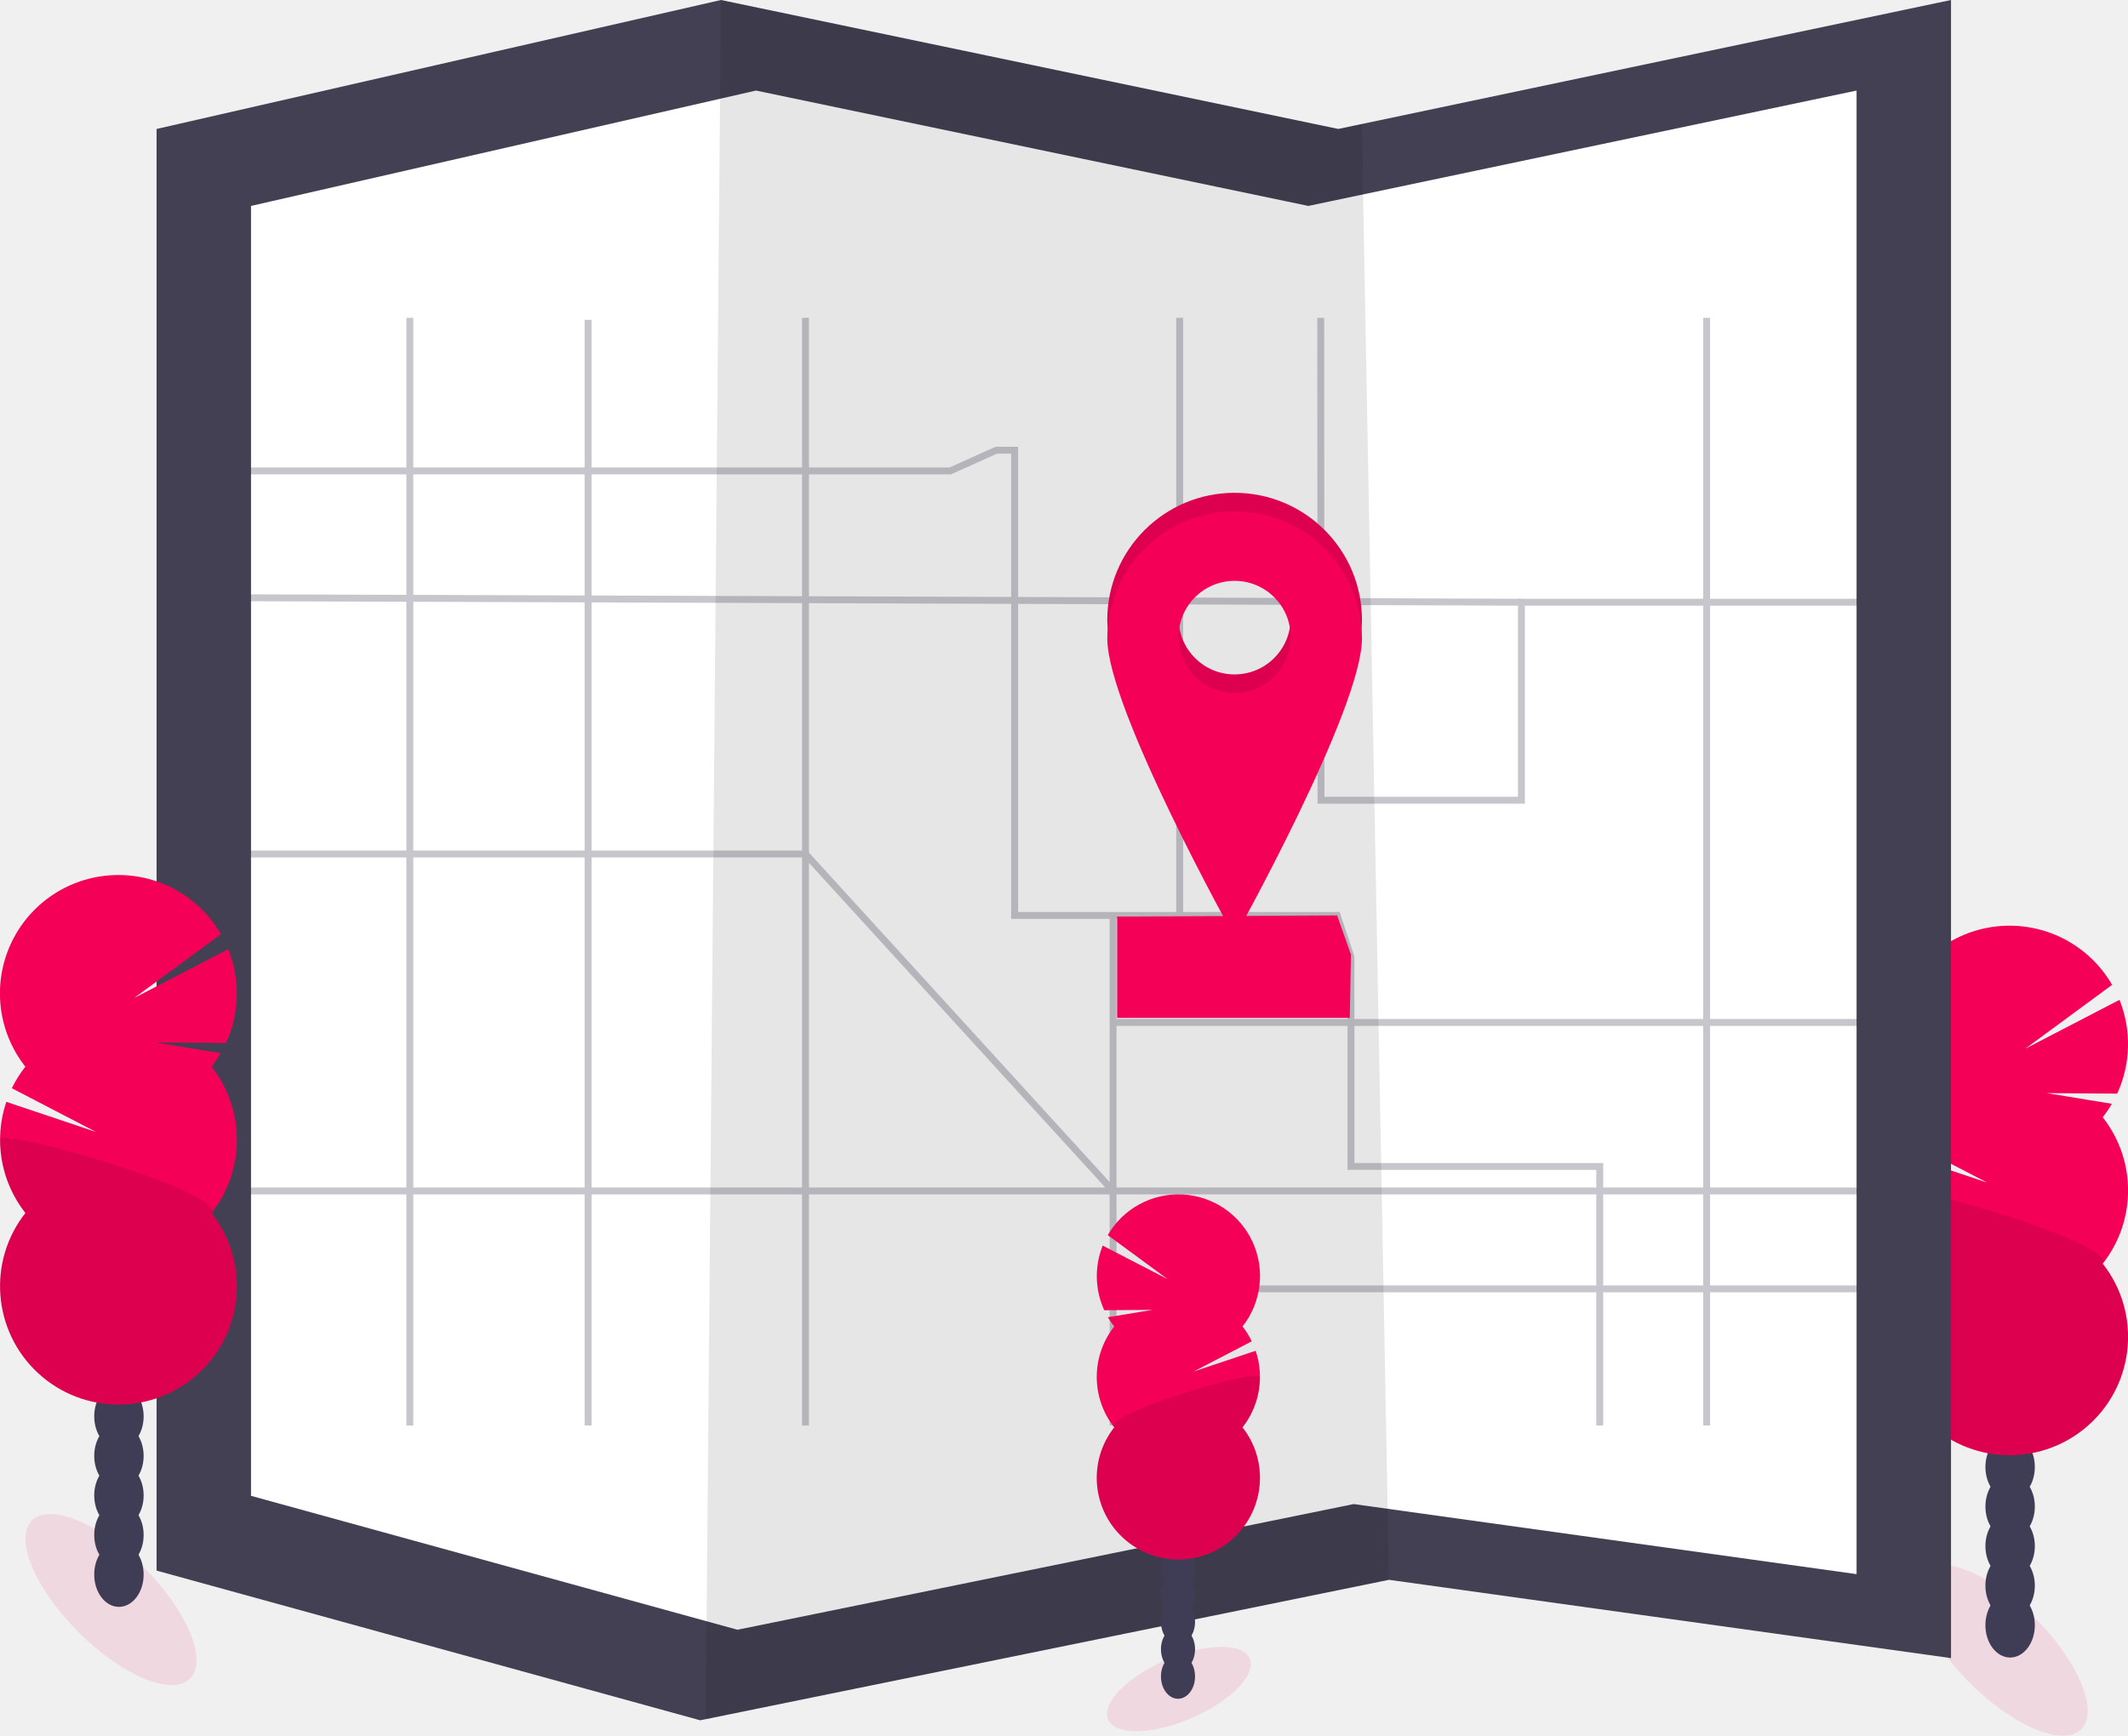
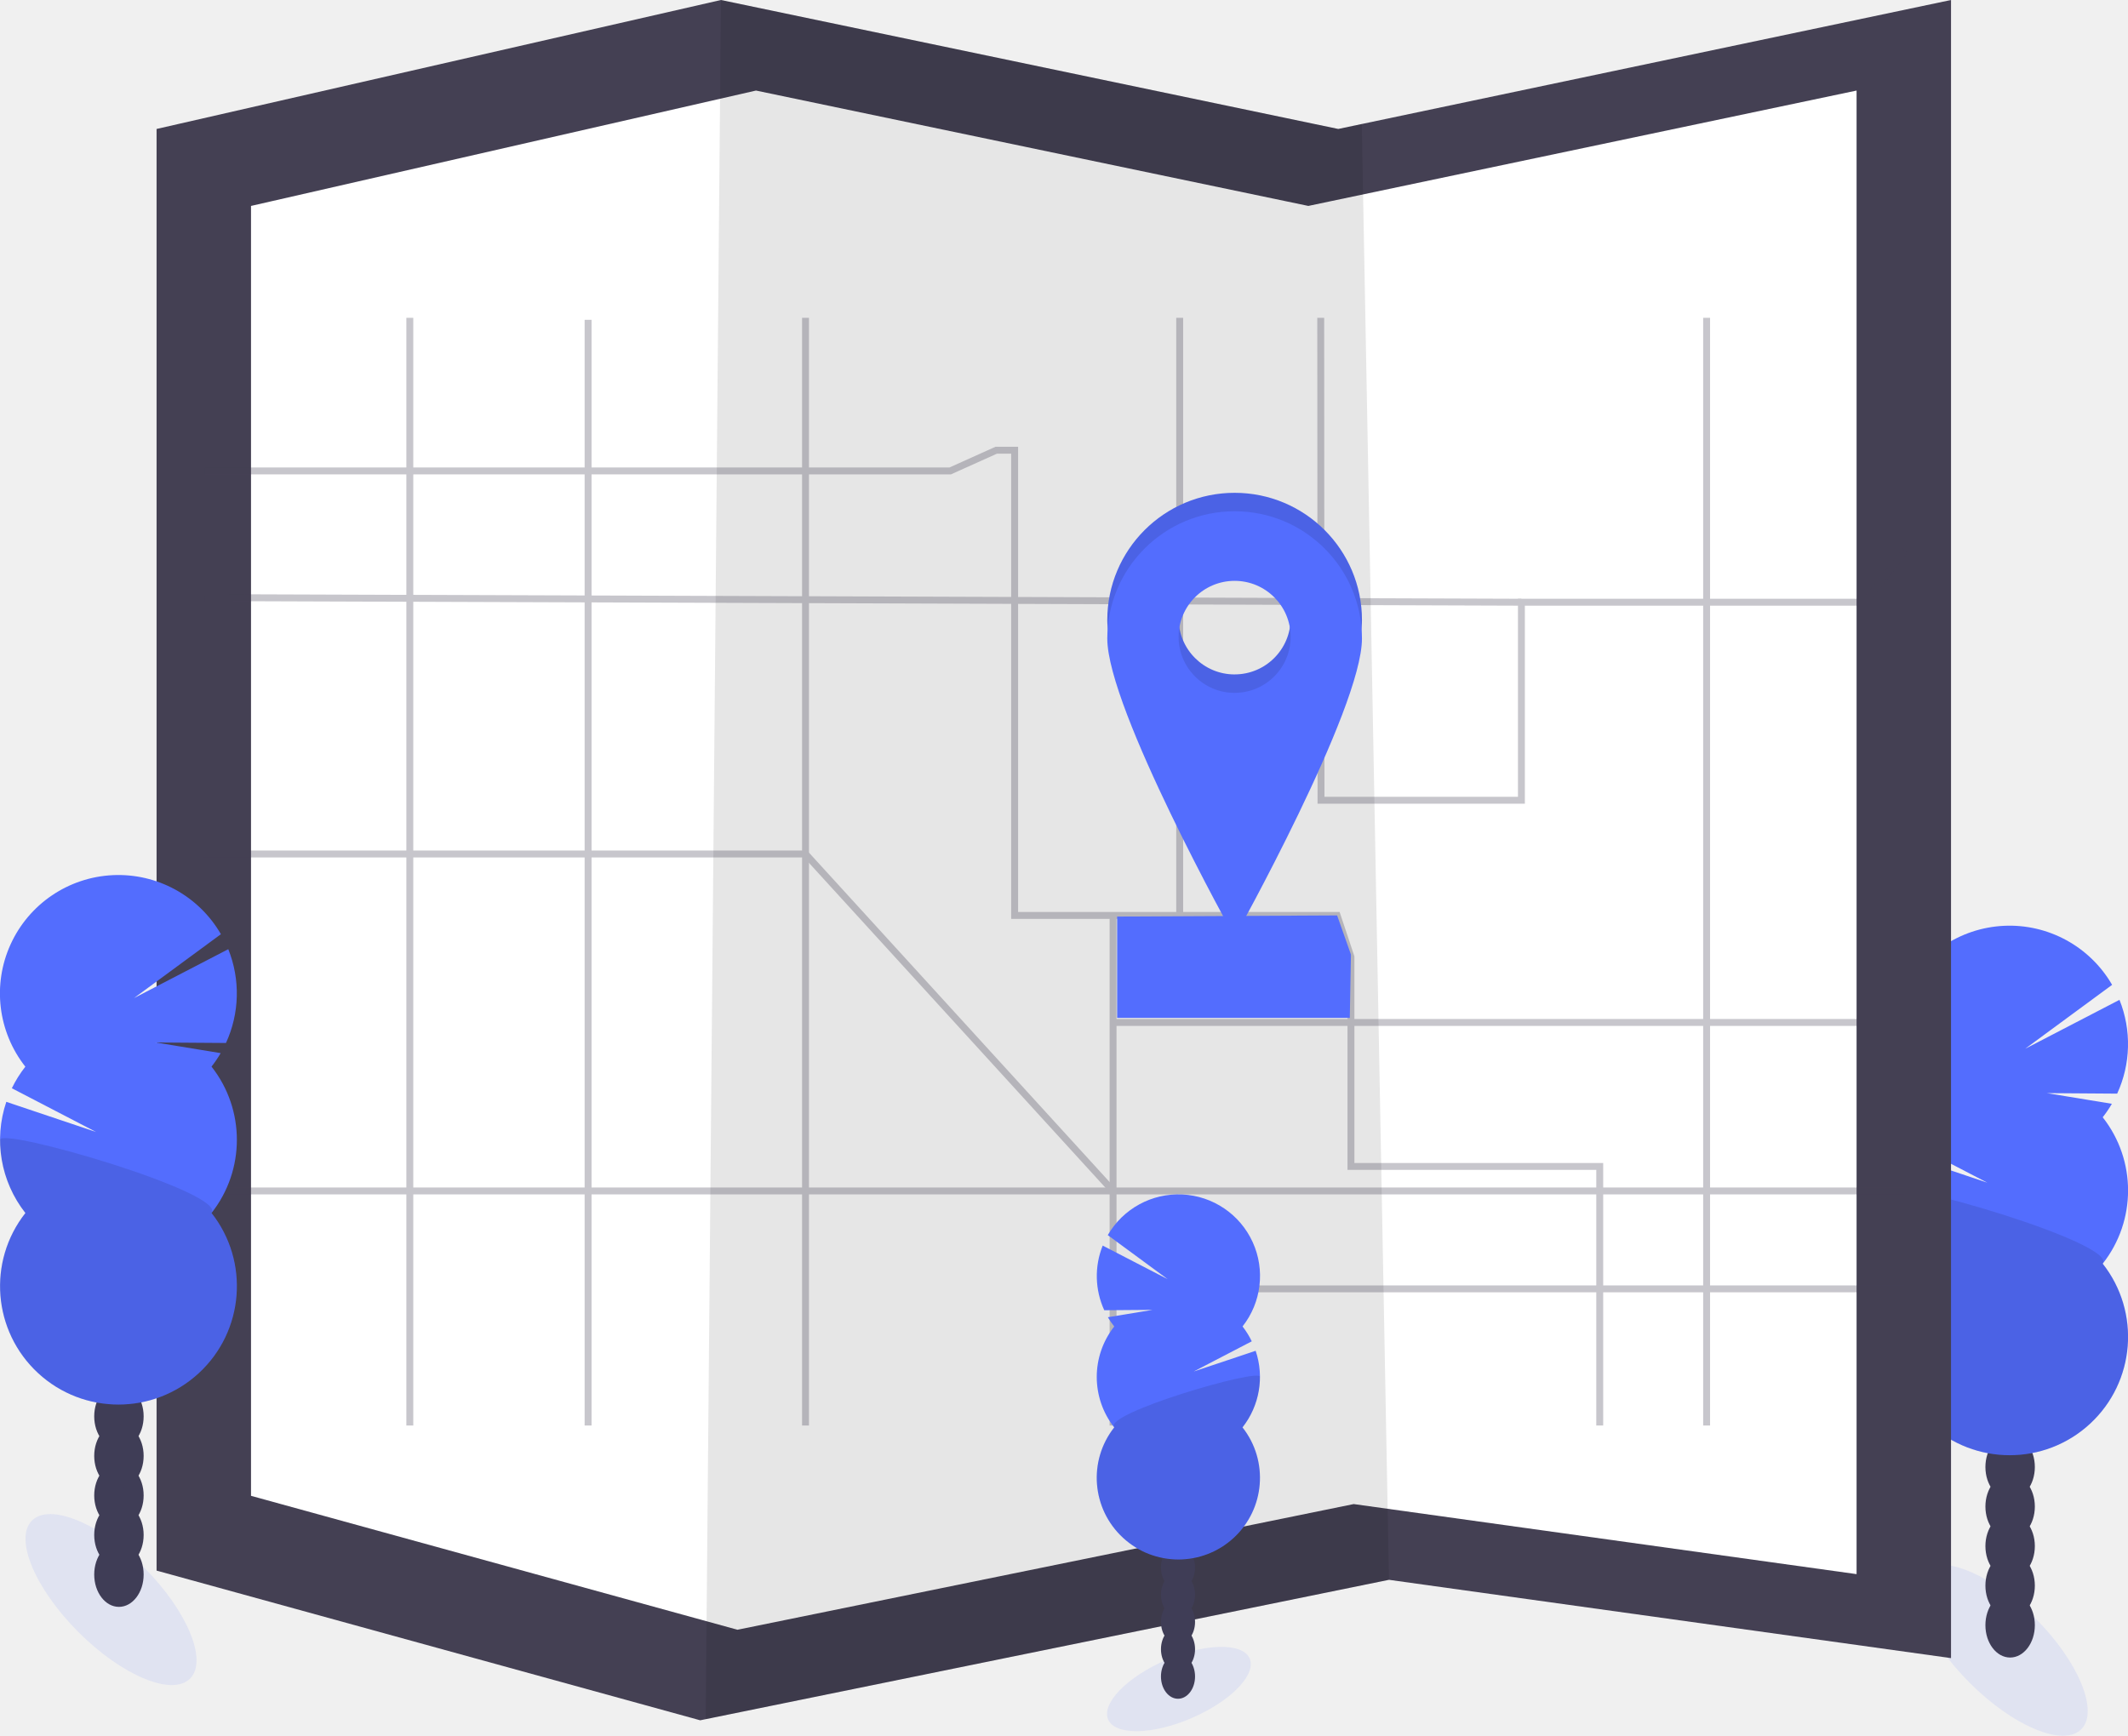
<svg xmlns="http://www.w3.org/2000/svg" id="e937dd5c-1a88-46eb-b274-68931cd56025" data-name="Layer 1" width="923.8" height="753.71" viewBox="0 0 923.8 753.71">
-   <ellipse cx="1007.29" cy="789.73" rx="19.99" ry="48.53" transform="translate(-401.49 870.42) rotate(-45)" fill="#f50057" opacity="0.1" />
+   <ellipse cx="1007.29" cy="789.73" rx="19.99" ry="48.53" transform="translate(-401.49 870.42) rotate(-45)" fill="#536DFE" opacity="0.1" />
  <ellipse cx="872.63" cy="705.7" rx="10.73" ry="14.05" fill="#3f3d56" />
  <ellipse cx="872.63" cy="688.53" rx="10.73" ry="14.05" fill="#3f3d56" />
  <ellipse cx="872.63" cy="671.36" rx="10.73" ry="14.05" fill="#3f3d56" />
  <ellipse cx="872.63" cy="654.19" rx="10.73" ry="14.05" fill="#3f3d56" />
  <ellipse cx="872.63" cy="637.02" rx="10.73" ry="14.05" fill="#3f3d56" />
  <ellipse cx="872.63" cy="619.85" rx="10.73" ry="14.05" fill="#3f3d56" />
  <ellipse cx="872.63" cy="602.68" rx="10.73" ry="14.05" fill="#3f3d56" />
-   <path d="M1050.9,558.33a51.13,51.13,0,0,0,4-5.88l-28.2-4.63,30.5.22a51.54,51.54,0,0,0,1-40.73l-40.91,21.23L1055,500.8a51.41,51.41,0,1,0-84.9,57.53,51.16,51.16,0,0,0-5.86,9.37l36.6,19-39-13.1a51.45,51.45,0,0,0,8.29,48.27,51.4,51.4,0,1,0,80.8,0,51.41,51.41,0,0,0,0-63.56Z" transform="translate(-138.1 -73.15)" fill="#f50057" />
+   <path d="M1050.9,558.33a51.13,51.13,0,0,0,4-5.88l-28.2-4.63,30.5.22a51.54,51.54,0,0,0,1-40.73l-40.91,21.23L1055,500.8a51.41,51.41,0,1,0-84.9,57.53,51.16,51.16,0,0,0-5.86,9.37l36.6,19-39-13.1a51.45,51.45,0,0,0,8.29,48.27,51.4,51.4,0,1,0,80.8,0,51.41,51.41,0,0,0,0-63.56Z" transform="translate(-138.1 -73.15)" fill="#536DFE" />
  <path d="M959.1,590.11a51.16,51.16,0,0,0,11,31.78,51.4,51.4,0,1,0,80.8,0C1057.79,613.15,959.1,584.34,959.1,590.11Z" transform="translate(-138.1 -73.15)" opacity="0.1" />
  <polygon points="846.97 0 846.97 720 602.97 686 306.36 746.51 303.97 747 67.97 682 67.97 56 312.97 0 580.97 56 591.16 53.85 846.97 0" fill="#444053" />
  <polygon points="805.97 39.32 805.97 683.53 587.66 653.11 322.27 707.25 320.13 707.68 108.97 649.53 108.97 89.42 328.19 39.32 567.97 89.42 577.09 87.5 805.97 39.32" fill="#fff" />
  <polygon points="602.97 686 306.36 746.51 312.97 0 580.97 56 591.16 53.85 602.97 686" opacity="0.1" />
  <g opacity="0.3">
    <polyline points="573.35 138 573.47 347.5 660.47 347.5 660.47 261.5 809.47 261.5 826.97 239.06" fill="none" stroke="#444053" stroke-miterlimit="10" stroke-width="3" />
    <polyline points="88.97 204.5 412.47 204.5 432.47 195.5 440.47 195.5 440.47 397.5 580.47 397.5 586.47 415.5 586.47 506.5 694.47 506.5 694.47 619" fill="none" stroke="#444053" stroke-miterlimit="10" stroke-width="3" />
    <line x1="483.2" y1="619" x2="483.2" y2="397.5" fill="none" stroke="#444053" stroke-miterlimit="10" stroke-width="3" />
    <line x1="826.97" y1="559.66" x2="483.2" y2="559.66" fill="none" stroke="#444053" stroke-miterlimit="10" stroke-width="3" />
    <line x1="740.87" y1="138" x2="740.87" y2="619" fill="none" stroke="#444053" stroke-miterlimit="10" stroke-width="3" />
    <line x1="87.97" y1="517.14" x2="826.97" y2="517.14" fill="none" stroke="#444053" stroke-miterlimit="10" stroke-width="3" />
    <line x1="177.91" y1="619" x2="177.91" y2="138" fill="none" stroke="#444053" stroke-miterlimit="10" stroke-width="3" />
    <line x1="349.69" y1="138" x2="349.69" y2="619" fill="none" stroke="#444053" stroke-miterlimit="10" stroke-width="3" />
    <line x1="88.97" y1="259.5" x2="660.47" y2="261.5" fill="none" stroke="#444053" stroke-miterlimit="10" stroke-width="3" />
    <line x1="255.3" y1="138.87" x2="255.3" y2="619" fill="none" stroke="#444053" stroke-miterlimit="10" stroke-width="3" />
    <polyline points="87.97 370.82 349.69 370.82 483.2 517.14" fill="none" stroke="#444053" stroke-miterlimit="10" stroke-width="3" />
    <line x1="512.12" y1="138" x2="512.12" y2="397.5" fill="none" stroke="#444053" stroke-miterlimit="10" stroke-width="3" />
    <line x1="483.2" y1="443.98" x2="826.97" y2="443.98" fill="none" stroke="#444053" stroke-miterlimit="10" stroke-width="3" />
  </g>
-   <polygon points="585.97 442 484.97 442 484.97 398 580.47 397.5 586.47 414.5 585.97 442" fill="#f50057" />
-   <path d="M674.07,287.15a55.28,55.28,0,0,0-55.28,55.28c0,30.53,55.28,129.72,55.28,129.72S729.35,373,729.35,342.43A55.28,55.28,0,0,0,674.07,287.15Zm0,78.86a24.32,24.32,0,1,1,24.32-24.32A24.32,24.32,0,0,1,674.07,366Z" transform="translate(-138.1 -73.15)" fill="#f50057" />
+   <polygon points="585.97 442 484.97 442 484.97 398 580.47 397.5 586.47 414.5 585.97 442" fill="#536DFE" />
+   <path d="M674.07,287.15a55.28,55.28,0,0,0-55.28,55.28c0,30.53,55.28,129.72,55.28,129.72S729.35,373,729.35,342.43A55.28,55.28,0,0,0,674.07,287.15Zm0,78.86a24.32,24.32,0,1,1,24.32-24.32A24.32,24.32,0,0,1,674.07,366Z" transform="translate(-138.1 -73.15)" fill="#536DFE" />
  <path d="M674.07,287.15a55.28,55.28,0,0,0-55.28,55.28c0,30.53,55.28,129.72,55.28,129.72S729.35,373,729.35,342.43A55.28,55.28,0,0,0,674.07,287.15Zm0,78.86a24.32,24.32,0,1,1,24.32-24.32A24.32,24.32,0,0,1,674.07,366Z" transform="translate(-138.1 -73.15)" opacity="0.1" />
-   <path d="M674.07,295.15a55.28,55.28,0,0,0-55.28,55.28c0,30.53,55.28,129.72,55.28,129.72S729.35,381,729.35,350.43A55.28,55.28,0,0,0,674.07,295.15Zm0,78.86a24.32,24.32,0,1,1,24.32-24.32A24.32,24.32,0,0,1,674.07,374Z" transform="translate(-138.1 -73.15)" fill="#f50057" />
-   <ellipse cx="649.86" cy="806.61" rx="33.45" ry="13.78" transform="translate(-404.13 249.64) rotate(-23.3)" fill="#f50057" opacity="0.1" />
+   <path d="M674.07,295.15a55.28,55.28,0,0,0-55.28,55.28c0,30.53,55.28,129.72,55.28,129.72S729.35,381,729.35,350.43A55.28,55.28,0,0,0,674.07,295.15Zm0,78.86a24.32,24.32,0,1,1,24.32-24.32A24.32,24.32,0,0,1,674.07,374Z" transform="translate(-138.1 -73.15)" fill="#536DFE" />
+   <ellipse cx="649.86" cy="806.61" rx="33.45" ry="13.78" transform="translate(-404.13 249.64) rotate(-23.3)" fill="#536DFE" opacity="0.1" />
  <ellipse cx="511.39" cy="727.97" rx="7.4" ry="9.68" fill="#3f3d56" />
  <ellipse cx="511.39" cy="716.13" rx="7.4" ry="9.68" fill="#3f3d56" />
  <ellipse cx="511.39" cy="704.3" rx="7.4" ry="9.68" fill="#3f3d56" />
  <ellipse cx="511.39" cy="692.47" rx="7.4" ry="9.68" fill="#3f3d56" />
  <ellipse cx="511.39" cy="680.63" rx="7.4" ry="9.68" fill="#3f3d56" />
  <ellipse cx="511.39" cy="668.8" rx="7.4" ry="9.68" fill="#3f3d56" />
  <ellipse cx="511.39" cy="656.97" rx="7.4" ry="9.68" fill="#3f3d56" />
-   <path d="M621.8,649.13a36.12,36.12,0,0,1-2.76-4l19.44-3.2-21,.16a35.54,35.54,0,0,1-.68-28.07L645,628.6l-26-19.12a35.43,35.43,0,1,1,58.51,39.65,35.55,35.55,0,0,1,4,6.46L656.3,668.7l26.9-9a35.45,35.45,0,0,1-5.71,33.27,35.43,35.43,0,1,1-55.69,0,35.44,35.44,0,0,1,0-43.81Z" transform="translate(-138.1 -73.15)" fill="#f50057" />
+   <path d="M621.8,649.13a36.12,36.12,0,0,1-2.76-4l19.44-3.2-21,.16a35.54,35.54,0,0,1-.68-28.07L645,628.6l-26-19.12a35.43,35.43,0,1,1,58.51,39.65,35.55,35.55,0,0,1,4,6.46L656.3,668.7l26.9-9a35.45,35.45,0,0,1-5.71,33.27,35.43,35.43,0,1,1-55.69,0,35.44,35.44,0,0,1,0-43.81Z" transform="translate(-138.1 -73.15)" fill="#536DFE" />
  <path d="M685.07,671a35.28,35.28,0,0,1-7.58,21.91,35.43,35.43,0,1,1-55.69,0C617.05,686.91,685.07,667.06,685.07,671Z" transform="translate(-138.1 -73.15)" opacity="0.1" />
-   <ellipse cx="186.29" cy="767.73" rx="19.99" ry="48.53" transform="translate(-626.4 283.44) rotate(-45)" fill="#f50057" opacity="0.1" />
+   <ellipse cx="186.29" cy="767.73" rx="19.99" ry="48.53" transform="translate(-626.4 283.44) rotate(-45)" fill="#536DFE" opacity="0.1" />
  <ellipse cx="51.63" cy="683.7" rx="10.73" ry="14.05" fill="#3f3d56" />
  <ellipse cx="51.63" cy="666.53" rx="10.73" ry="14.05" fill="#3f3d56" />
  <ellipse cx="51.63" cy="649.36" rx="10.73" ry="14.05" fill="#3f3d56" />
  <ellipse cx="51.63" cy="632.19" rx="10.73" ry="14.05" fill="#3f3d56" />
  <ellipse cx="51.63" cy="615.02" rx="10.73" ry="14.05" fill="#3f3d56" />
  <ellipse cx="51.63" cy="597.85" rx="10.73" ry="14.05" fill="#3f3d56" />
  <ellipse cx="51.63" cy="580.68" rx="10.73" ry="14.05" fill="#3f3d56" />
-   <path d="M229.9,536.33a51.13,51.13,0,0,0,4-5.88l-28.2-4.63,30.5.22a51.54,51.54,0,0,0,1-40.73l-40.91,21.23L234,478.8a51.41,51.41,0,1,0-84.9,57.53,51.16,51.16,0,0,0-5.86,9.37l36.6,19-39-13.1a51.45,51.45,0,0,0,8.29,48.27,51.4,51.4,0,1,0,80.8,0,51.41,51.41,0,0,0,0-63.56Z" transform="translate(-138.1 -73.15)" fill="#f50057" />
+   <path d="M229.9,536.33a51.13,51.13,0,0,0,4-5.88l-28.2-4.63,30.5.22a51.54,51.54,0,0,0,1-40.73l-40.91,21.23L234,478.8a51.41,51.41,0,1,0-84.9,57.53,51.16,51.16,0,0,0-5.86,9.37l36.6,19-39-13.1a51.45,51.45,0,0,0,8.29,48.27,51.4,51.4,0,1,0,80.8,0,51.41,51.41,0,0,0,0-63.56Z" transform="translate(-138.1 -73.15)" fill="#536DFE" />
  <path d="M138.1,568.11a51.16,51.16,0,0,0,11,31.78,51.4,51.4,0,1,0,80.8,0C236.79,591.15,138.1,562.34,138.1,568.11Z" transform="translate(-138.1 -73.15)" opacity="0.1" />
</svg>
